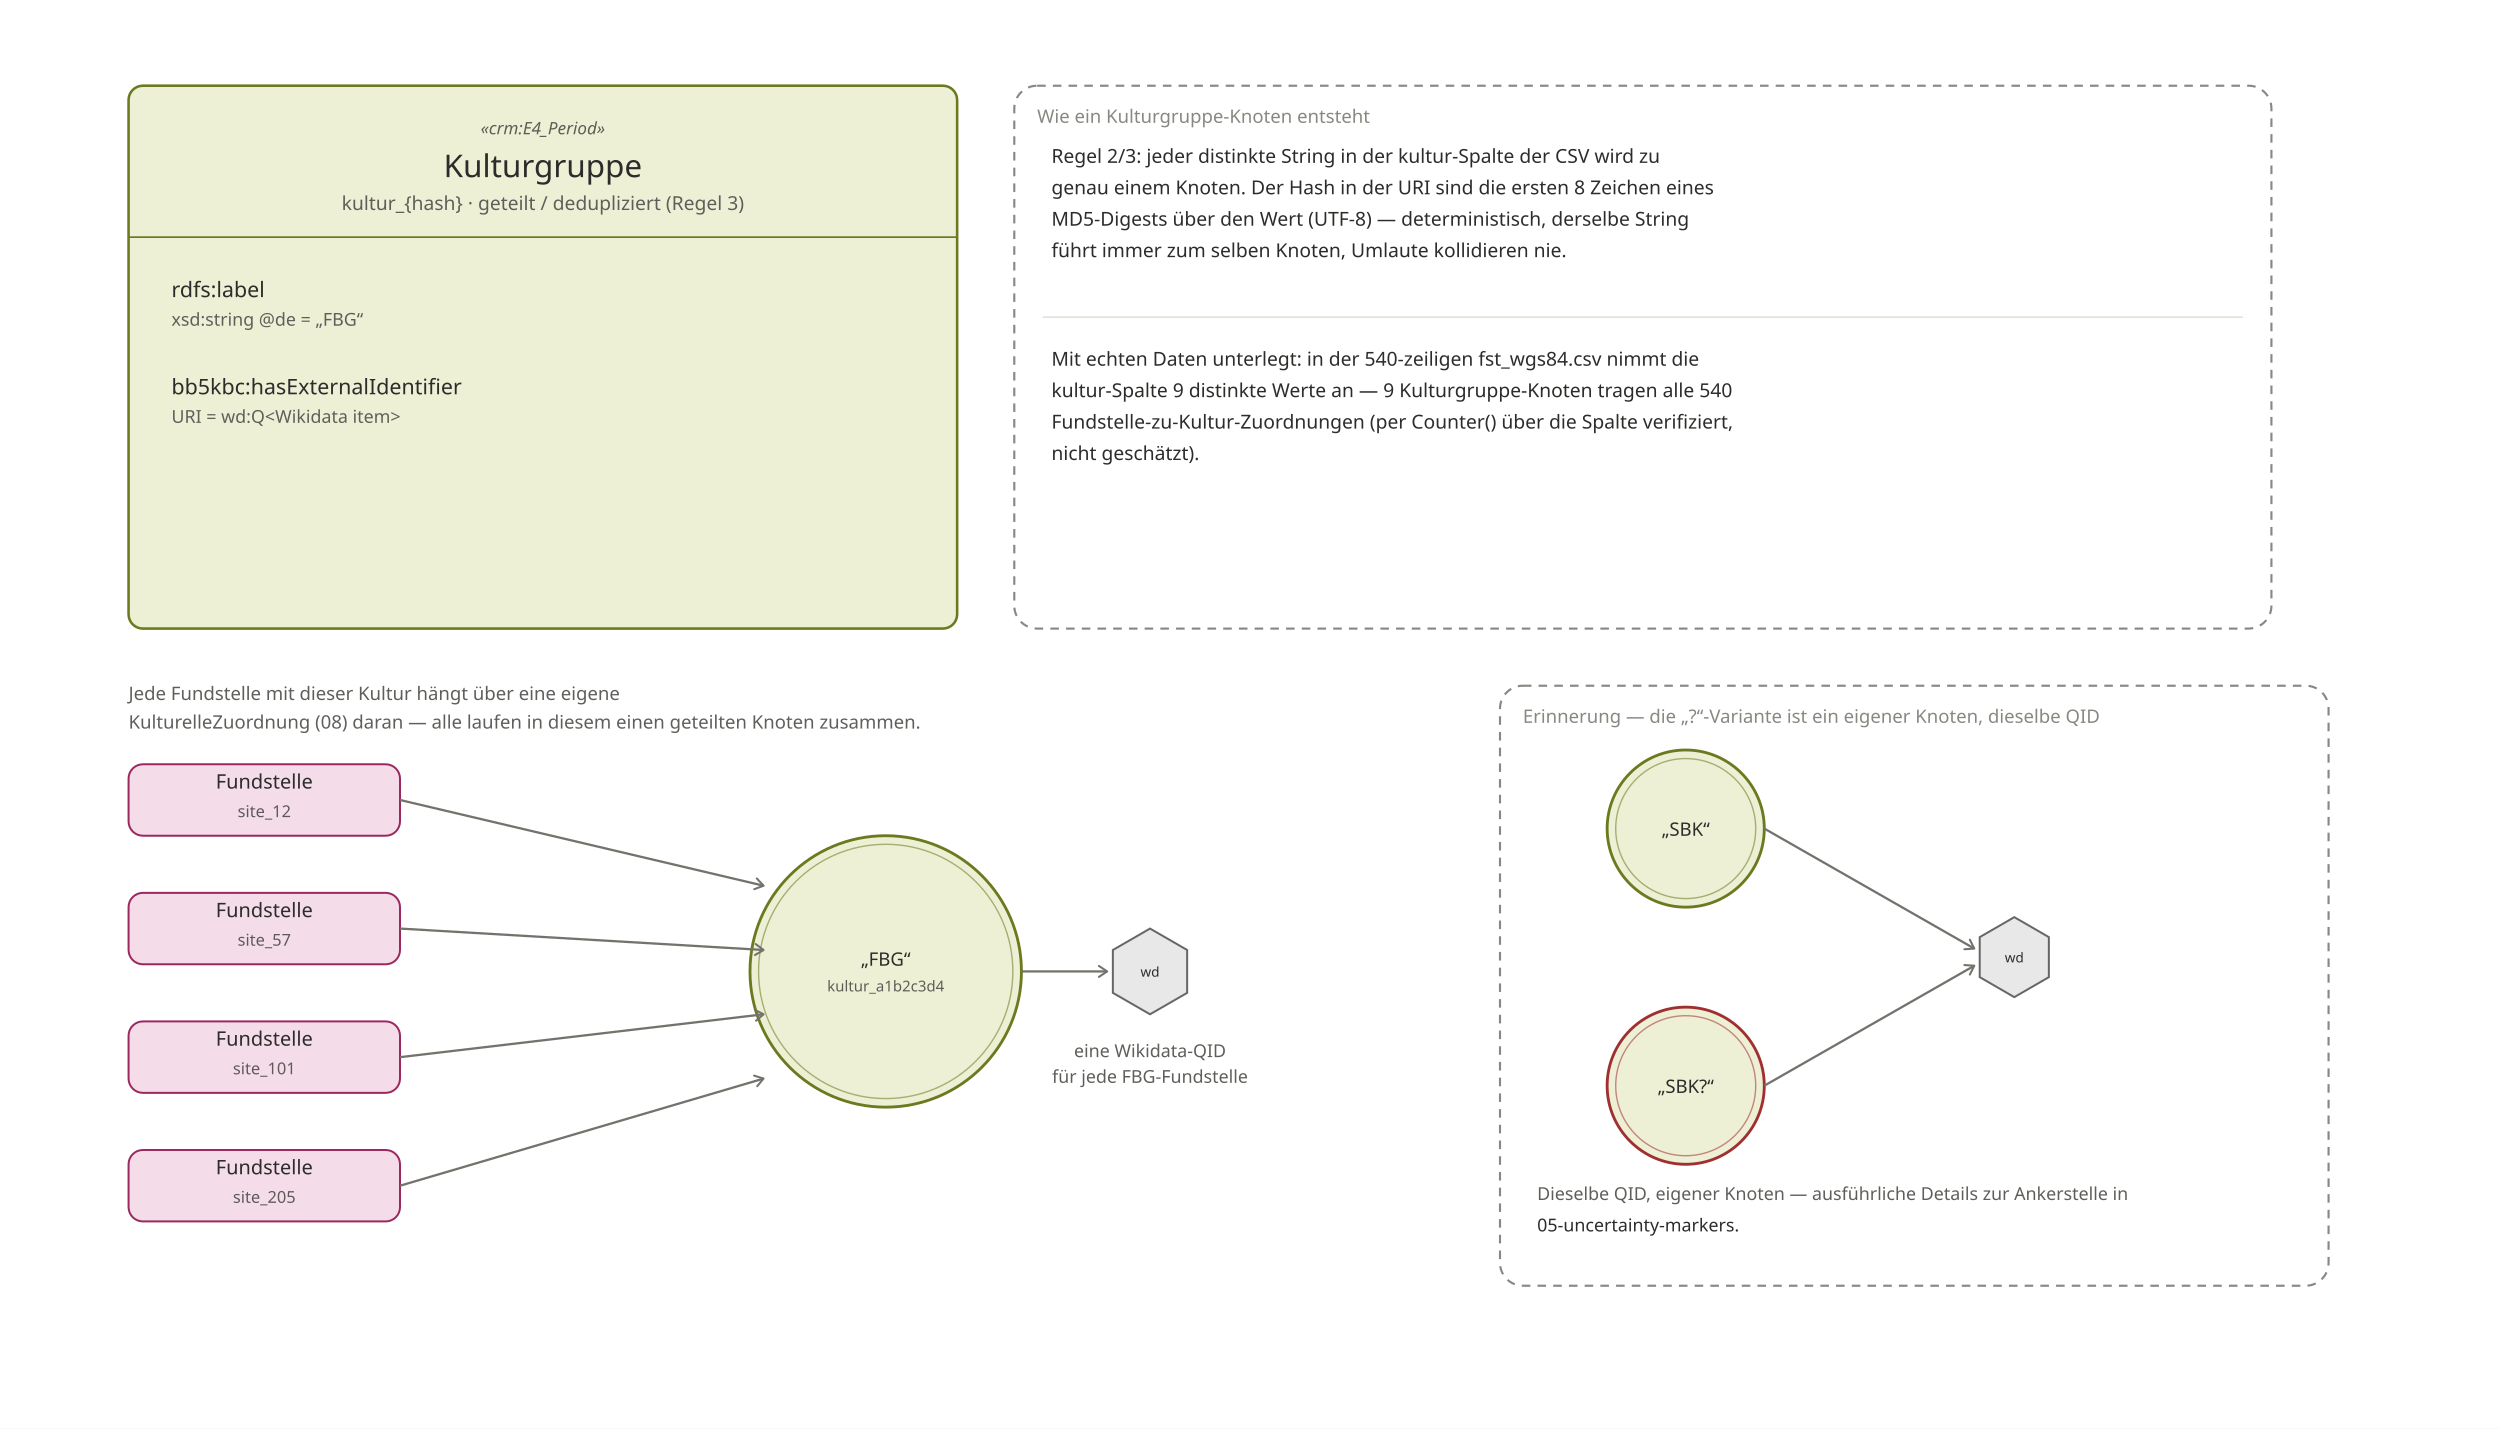
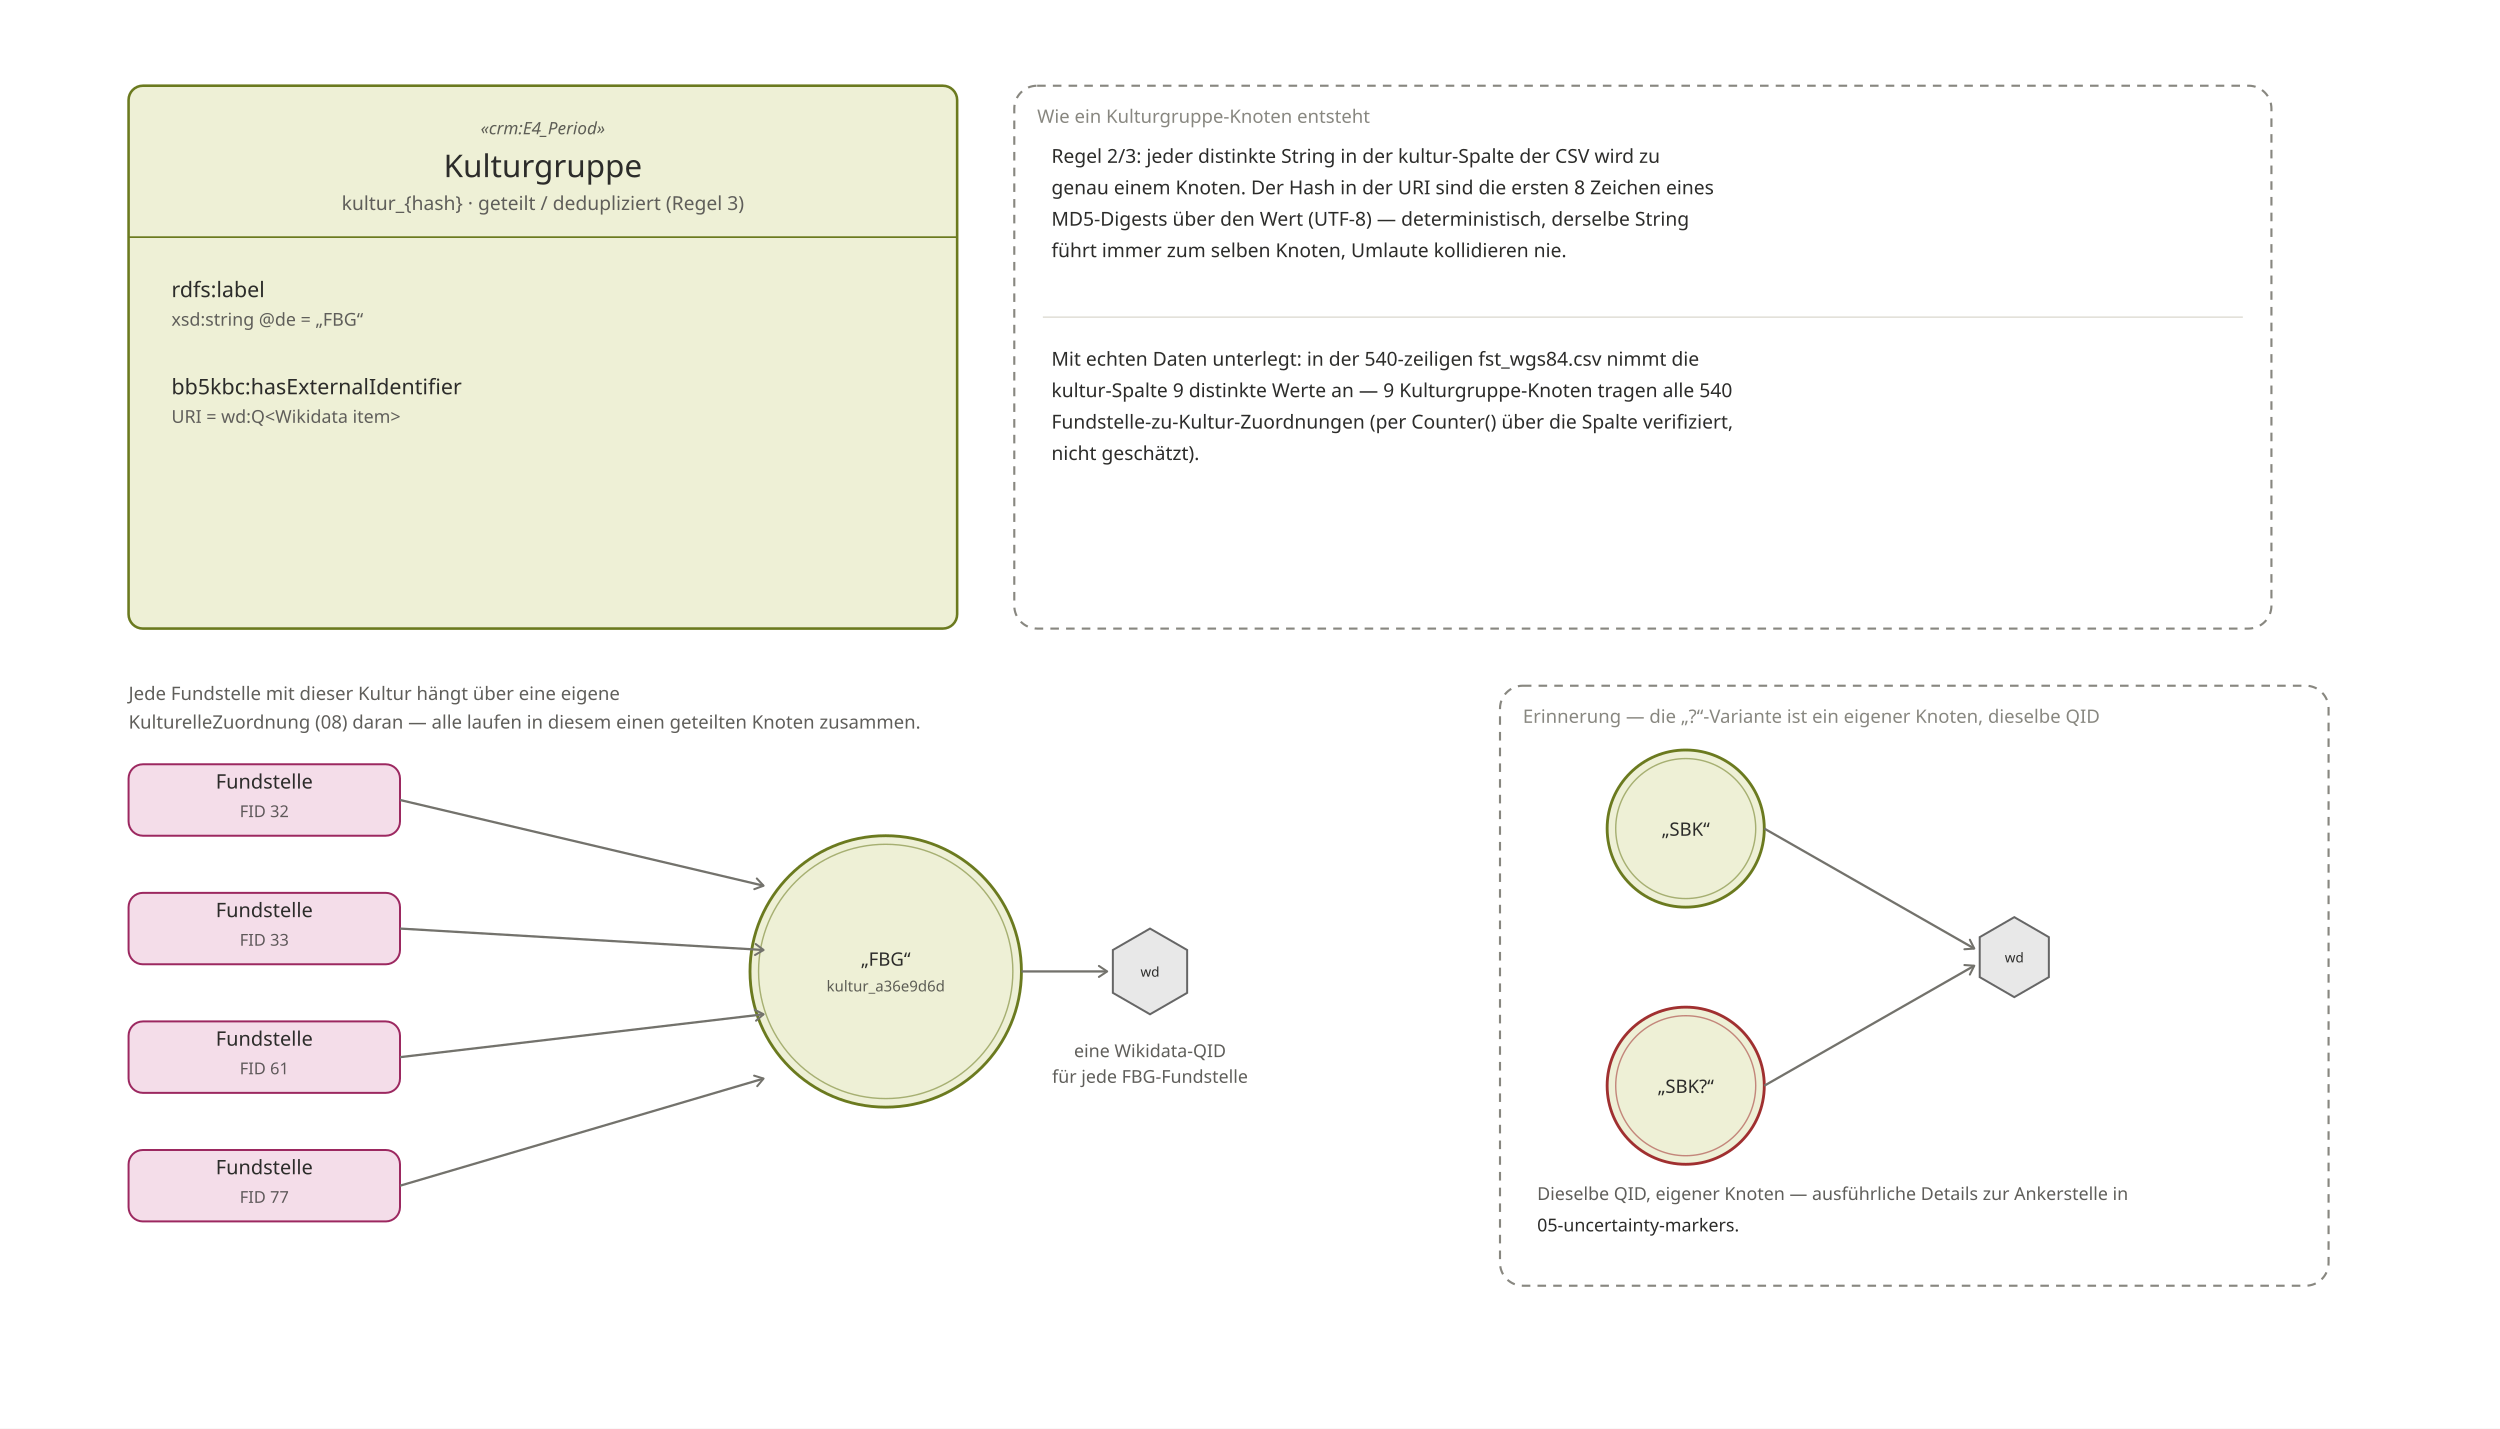
<svg xmlns="http://www.w3.org/2000/svg" width="1750" height="1000" viewBox="0 0 1750 1000" role="img">
  <rect x="0" y="0" width="1750" height="1000" fill="#ffffff" />
  <defs>
    <marker id="arrow" viewBox="0 0 10 10" refX="8" refY="5" markerWidth="6" markerHeight="6" orient="auto-start-reverse">
      <path d="M2 1L8 5L2 9" fill="none" stroke="#73726c" stroke-width="1.5" stroke-linecap="round" stroke-linejoin="round" />
    </marker>
    <marker id="arrow-uncertain" viewBox="0 0 10 10" refX="8" refY="5" markerWidth="6" markerHeight="6" orient="auto-start-reverse">
      <path d="M2 1L8 5L2 9" fill="none" stroke="#a03030" stroke-width="1.5" stroke-linecap="round" stroke-linejoin="round" />
    </marker>
  </defs>
  <rect x="90.0" y="60.0" width="580.0" height="380.0" rx="10" fill="#eef0d6" stroke="#6b7a1f" stroke-width="1.8" />
  <text x="380.0" y="94.0" text-anchor="middle" font-family="Fira Sans" font-size="12" font-style="italic" fill="#2c2c2a" opacity="0.75">«crm:E4_Period»</text>
  <text x="380.0" y="124.0" text-anchor="middle" font-family="Fira Sans" font-weight="500" font-size="22" fill="#2c2c2a">Kulturgruppe</text>
  <text x="380.0" y="147.0" text-anchor="middle" font-family="Fira Sans" font-size="13.5" fill="#5f5e5a">kultur_{hash} · geteilt / dedupliziert (Regel 3)</text>
  <line x1="90.0" y1="166.0" x2="670.0" y2="166.0" stroke="#6b7a1f" stroke-width="1.2" />
  <text x="120.0" y="208.0" font-family="Fira Sans" font-size="15" font-weight="500" fill="#2c2c2a">rdfs:label</text>
  <text x="120.0" y="228.0" font-family="Fira Sans" font-size="12.5" fill="#5f5e5a">xsd:string @de = „FBG“</text>
  <text x="120.0" y="276.0" font-family="Fira Sans" font-size="15" font-weight="500" fill="#2c2c2a">bb5kbc:hasExternalIdentifier</text>
  <text x="120.0" y="296.0" font-family="Fira Sans" font-size="12.5" fill="#5f5e5a">URI = wd:Q&lt;Wikidata item&gt;</text>
  <rect x="710.0" y="60.0" width="880.0" height="380.0" rx="16" fill="none" stroke="#888780" stroke-width="1.5" stroke-dasharray="6 5" />
  <text x="726.0" y="86.0" font-family="Fira Sans" font-weight="500" font-size="13" fill="#888780">Wie ein Kulturgruppe-Knoten entsteht</text>
  <text x="736.0" y="114.0" font-family="Fira Sans" font-size="13.5" fill="#2c2c2a">Regel 2/3: jeder distinkte String in der kultur-Spalte der CSV wird zu</text>
  <text x="736.0" y="136.0" font-family="Fira Sans" font-size="13.5" fill="#2c2c2a">genau einem Knoten. Der Hash in der URI sind die ersten 8 Zeichen eines</text>
  <text x="736.0" y="158.0" font-family="Fira Sans" font-size="13.5" fill="#2c2c2a">MD5-Digests über den Wert (UTF-8) — deterministisch, derselbe String</text>
  <text x="736.0" y="180.0" font-family="Fira Sans" font-size="13.5" fill="#2c2c2a">führt immer zum selben Knoten, Umlaute kollidieren nie.</text>
  <line x1="730.0" y1="222.0" x2="1570.0" y2="222.0" stroke="#dedcd4" stroke-width="1" />
  <text x="736.0" y="256.0" font-family="Fira Sans" font-size="13.5" fill="#2c2c2a">Mit echten Daten unterlegt: in der 540-zeiligen fst_wgs84.csv nimmt die</text>
  <text x="736.0" y="278.0" font-family="Fira Sans" font-size="13.5" fill="#2c2c2a">kultur-Spalte 9 distinkte Werte an — 9 Kulturgruppe-Knoten tragen alle 540</text>
  <text x="736.0" y="300.0" font-family="Fira Sans" font-size="13.5" fill="#2c2c2a">Fundstelle-zu-Kultur-Zuordnungen (per Counter() über die Spalte verifiziert,</text>
  <text x="736.0" y="322.0" font-family="Fira Sans" font-size="13.5" fill="#2c2c2a">nicht geschätzt).</text>
  <circle cx="620.0" cy="680.0" r="95.0" fill="#eef0d6" stroke="#6b7a1f" stroke-width="2" />
  <circle cx="620.0" cy="680.0" r="89.0" fill="none" stroke="#6b7a1f" stroke-width="1" opacity="0.55" />
  <text x="620.0" y="676.0" text-anchor="middle" font-family="Fira Sans" font-weight="500" font-size="13.0" fill="#2c2c2a">„FBG“</text>
-   <text x="620.0" y="694.0" text-anchor="middle" font-family="Fira Sans" font-size="10.5" fill="#2c2c2a" opacity="0.75">kultur_a1b2c3d4</text>
+   <text x="620.0" y="694.0" text-anchor="middle" font-family="Fira Sans" font-size="10.5" fill="#2c2c2a" opacity="0.75">kultur_a36e9d6d</text>
  <rect x="90.0" y="535.0" width="190.0" height="50.0" rx="10" fill="#f4dde9" stroke="#9c2860" stroke-width="1.4" />
  <text x="185.0" y="552.0" text-anchor="middle" font-family="Fira Sans" font-weight="500" font-size="14.0" fill="#2c2c2a">Fundstelle</text>
-   <text x="185.0" y="572.0" text-anchor="middle" font-family="Fira Sans" font-size="11.5" fill="#2c2c2a" opacity="0.75">site_12</text>
+   <text x="185.0" y="572.0" text-anchor="middle" font-family="Fira Sans" font-size="11.5" fill="#2c2c2a" opacity="0.75">FID 32</text>
  <line x1="280.0" y1="560.0" x2="534.5" y2="620.0" stroke="#73726c" stroke-width="1.6" marker-end="url(#arrow)" />
  <rect x="90.0" y="625.0" width="190.0" height="50.0" rx="10" fill="#f4dde9" stroke="#9c2860" stroke-width="1.4" />
  <text x="185.0" y="642.0" text-anchor="middle" font-family="Fira Sans" font-weight="500" font-size="14.0" fill="#2c2c2a">Fundstelle</text>
-   <text x="185.0" y="662.0" text-anchor="middle" font-family="Fira Sans" font-size="11.5" fill="#2c2c2a" opacity="0.75">site_57</text>
+   <text x="185.0" y="662.0" text-anchor="middle" font-family="Fira Sans" font-size="11.5" fill="#2c2c2a" opacity="0.75">FID 33</text>
  <line x1="280.0" y1="650.0" x2="534.5" y2="665.0" stroke="#73726c" stroke-width="1.6" marker-end="url(#arrow)" />
  <rect x="90.0" y="715.0" width="190.0" height="50.0" rx="10" fill="#f4dde9" stroke="#9c2860" stroke-width="1.4" />
  <text x="185.0" y="732.0" text-anchor="middle" font-family="Fira Sans" font-weight="500" font-size="14.0" fill="#2c2c2a">Fundstelle</text>
-   <text x="185.0" y="752.0" text-anchor="middle" font-family="Fira Sans" font-size="11.5" fill="#2c2c2a" opacity="0.75">site_101</text>
+   <text x="185.0" y="752.0" text-anchor="middle" font-family="Fira Sans" font-size="11.5" fill="#2c2c2a" opacity="0.75">FID 61</text>
  <line x1="280.0" y1="740.0" x2="534.5" y2="710.0" stroke="#73726c" stroke-width="1.6" marker-end="url(#arrow)" />
  <rect x="90.0" y="805.0" width="190.0" height="50.0" rx="10" fill="#f4dde9" stroke="#9c2860" stroke-width="1.4" />
  <text x="185.0" y="822.0" text-anchor="middle" font-family="Fira Sans" font-weight="500" font-size="14.0" fill="#2c2c2a">Fundstelle</text>
-   <text x="185.0" y="842.0" text-anchor="middle" font-family="Fira Sans" font-size="11.5" fill="#2c2c2a" opacity="0.75">site_205</text>
+   <text x="185.0" y="842.0" text-anchor="middle" font-family="Fira Sans" font-size="11.5" fill="#2c2c2a" opacity="0.75">FID 77</text>
  <line x1="280.0" y1="830.0" x2="534.5" y2="755.0" stroke="#73726c" stroke-width="1.6" marker-end="url(#arrow)" />
  <text x="90" y="490.0" font-family="Fira Sans" font-size="13" fill="#5f5e5a">Jede Fundstelle mit dieser Kultur hängt über eine eigene</text>
  <text x="90" y="510.0" font-family="Fira Sans" font-size="13" fill="#5f5e5a">KulturelleZuordnung (08) daran — alle laufen in diesem einen geteilten Knoten zusammen.</text>
  <line x1="715.0" y1="680.0" x2="775.0" y2="680.0" stroke="#73726c" stroke-width="1.6" marker-end="url(#arrow)" />
  <polygon points="831.0,695.0 805.0,710.0 779.0,695.0 779.0,665.0 805.0,650.0 831.0,665.0" fill="#e8e8e8" stroke="#666666" stroke-width="1.4" />
  <text x="805.0" y="680.0" text-anchor="middle" dominant-baseline="central" font-family="Fira Sans" font-weight="500" font-size="9.5" fill="#2c2c2a">wd</text>
  <text x="805.0" y="740.0" text-anchor="middle" font-family="Fira Sans" font-size="12.5" fill="#5f5e5a">eine Wikidata-QID</text>
  <text x="805.0" y="758.0" text-anchor="middle" font-family="Fira Sans" font-size="12.5" fill="#5f5e5a">für jede FBG-Fundstelle</text>
  <rect x="1050.0" y="480.0" width="580.0" height="420.0" rx="16" fill="none" stroke="#888780" stroke-width="1.5" stroke-dasharray="6 5" />
  <text x="1066.0" y="506.0" font-family="Fira Sans" font-weight="500" font-size="13" fill="#888780">Erinnerung — die „?“-Variante ist ein eigener Knoten, dieselbe QID</text>
  <circle cx="1180.0" cy="580.0" r="55.0" fill="#eef0d6" stroke="#6b7a1f" stroke-width="2" />
  <circle cx="1180.0" cy="580.0" r="49.0" fill="none" stroke="#6b7a1f" stroke-width="1" opacity="0.55" />
  <text x="1180.0" y="580.0" text-anchor="middle" dominant-baseline="central" font-family="Fira Sans" font-weight="500" font-size="13.0" fill="#2c2c2a">„SBK“</text>
  <circle cx="1180.0" cy="760.0" r="55.0" fill="#eef0d6" stroke="#a03030" stroke-width="2" />
  <circle cx="1180.0" cy="760.0" r="49.0" fill="none" stroke="#a03030" stroke-width="1" opacity="0.55" />
  <text x="1180.0" y="760.0" text-anchor="middle" dominant-baseline="central" font-family="Fira Sans" font-weight="500" font-size="13.0" fill="#2c2c2a">„SBK?“</text>
  <line x1="1235.0" y1="580.0" x2="1382.0" y2="664.0" stroke="#73726c" stroke-width="1.6" marker-end="url(#arrow)" />
  <line x1="1235.0" y1="760.0" x2="1382.0" y2="676.0" stroke="#73726c" stroke-width="1.6" marker-end="url(#arrow)" />
  <polygon points="1434.2,684.0 1410.0,698.0 1385.8,684.0 1385.8,656.0 1410.0,642.0 1434.2,656.0" fill="#e8e8e8" stroke="#666666" stroke-width="1.4" />
  <text x="1410.0" y="670.0" text-anchor="middle" dominant-baseline="central" font-family="Fira Sans" font-weight="500" font-size="9.5" fill="#2c2c2a">wd</text>
  <text x="1076.0" y="840.0" font-family="Fira Sans" font-size="12.5" fill="#5f5e5a">Dieselbe QID, eigener Knoten — ausführliche Details zur Ankerstelle in </text>
  <text x="1076.0" y="862.0" font-family="Fira Sans" font-weight="500" font-size="12.5" fill="#2c2c2a">05-uncertainty-markers.</text>
</svg>
